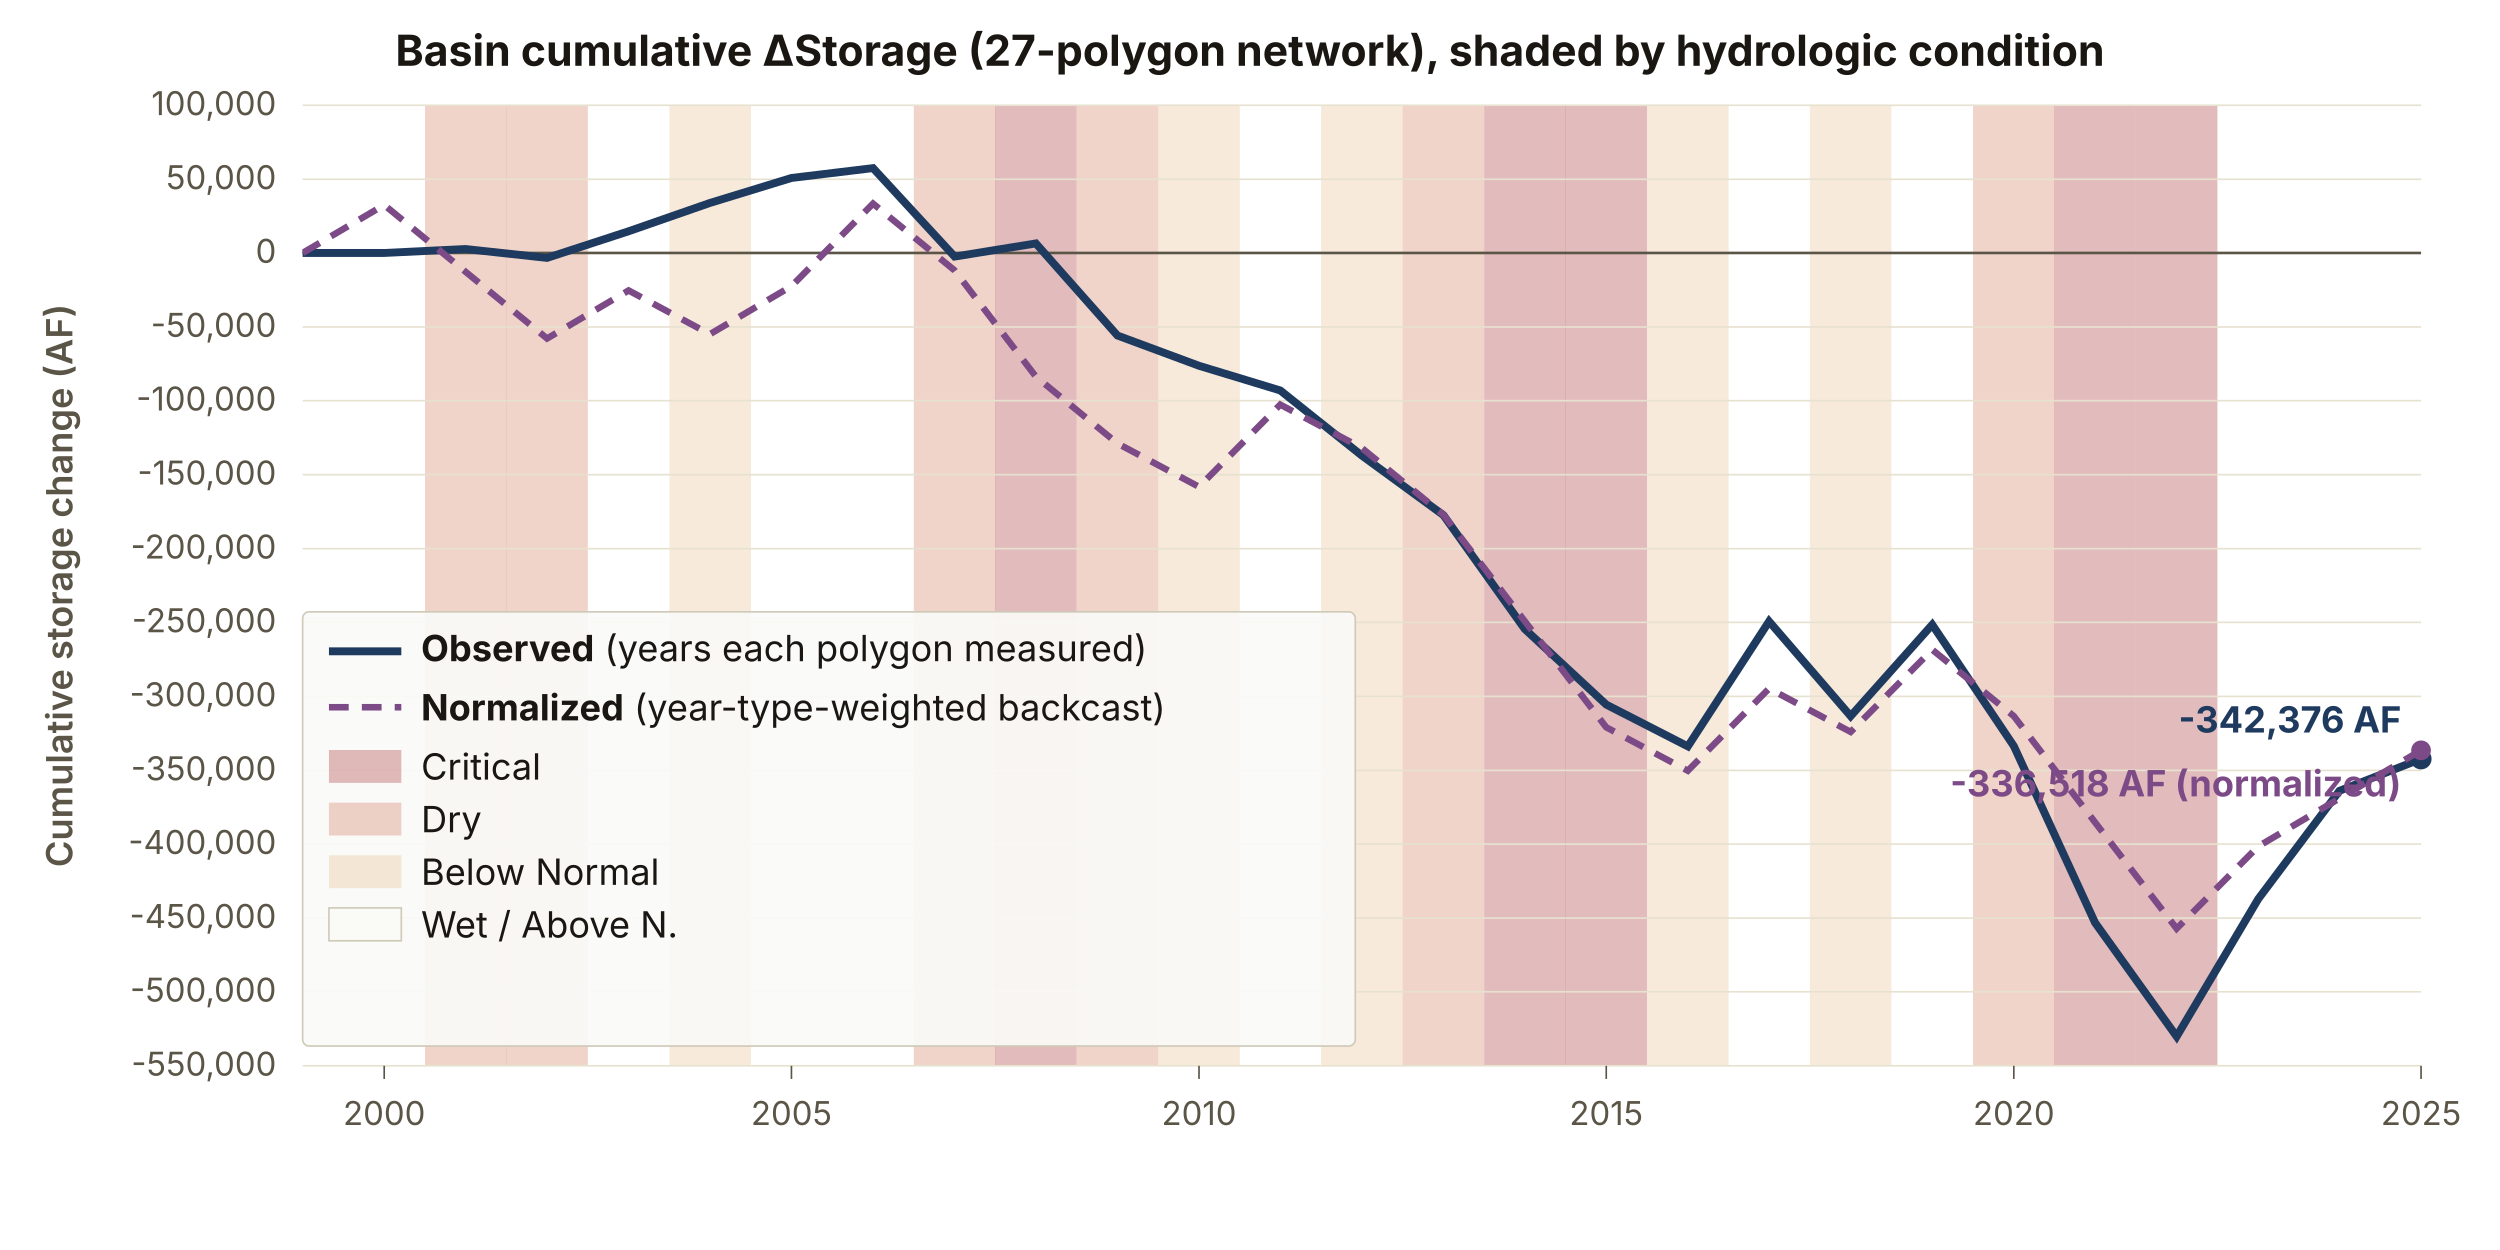
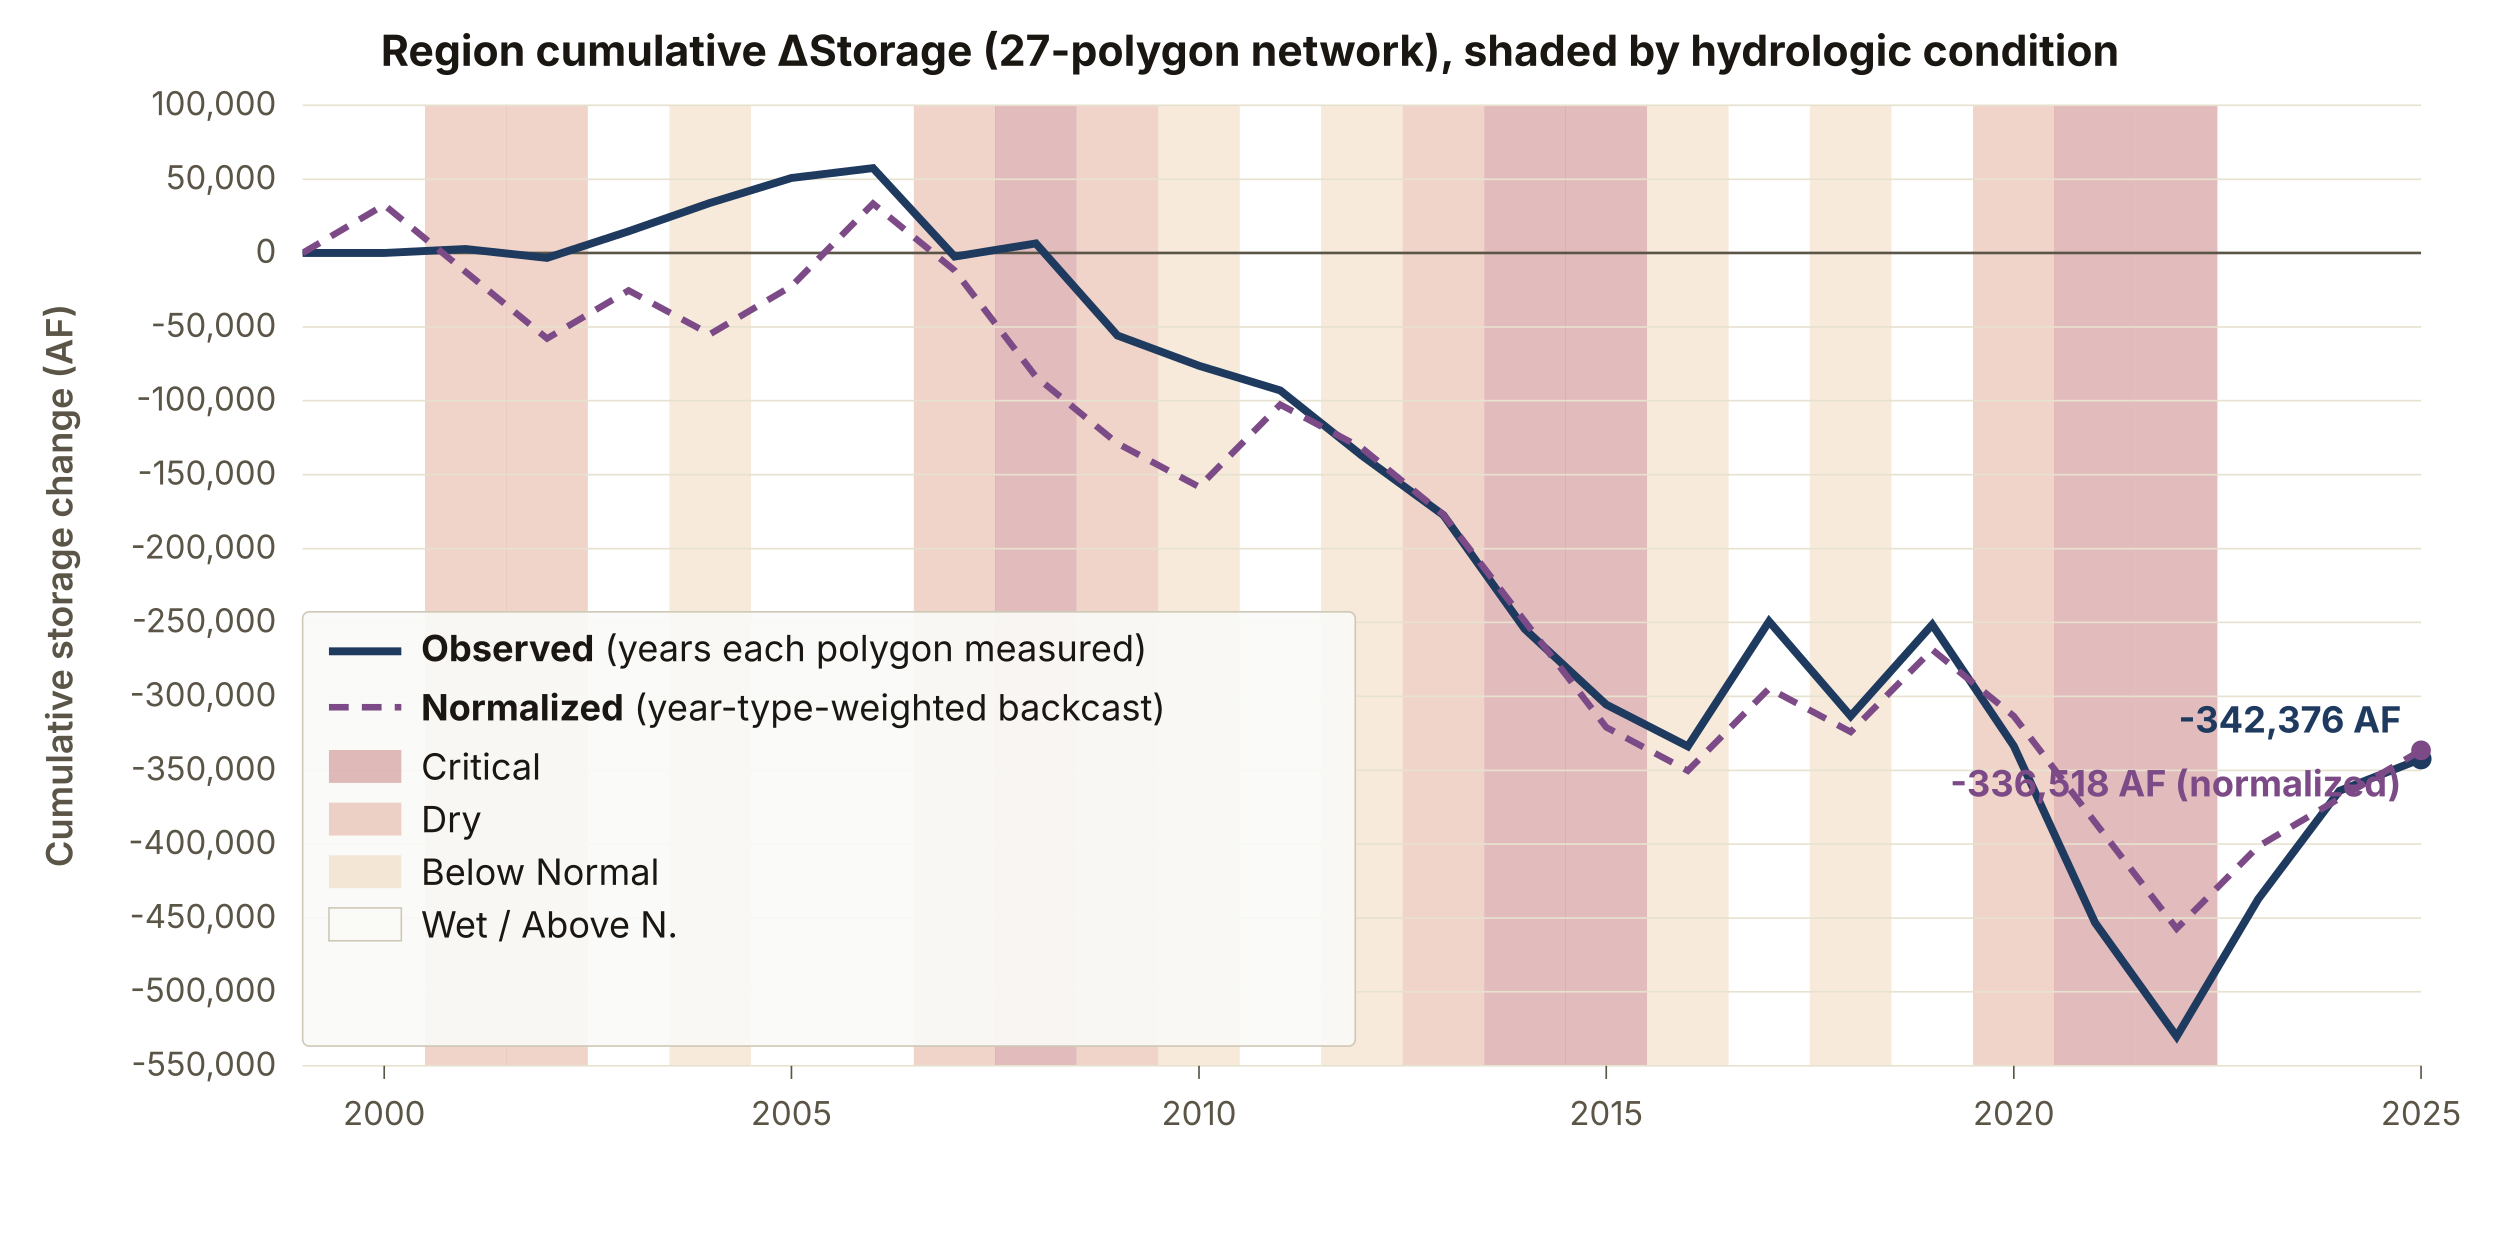
<svg xmlns="http://www.w3.org/2000/svg" viewBox="0 0 760 380" style="background:#fafaf7;font-family:'Inter',ui-sans-serif,system-ui;width:100%;height:auto;display:block;">
  <defs>
    <clipPath id="ts-clip">
      <rect x="92" y="32" width="644" height="292" />
    </clipPath>
  </defs>
-   <text x="380.0" y="20" text-anchor="middle" font-size="13" font-weight="700" fill="#1a1612">Basin cumulative ΔStorage (27-polygon network), shaded by hydrologic condition</text>
+   <text x="380.0" y="20" text-anchor="middle" font-size="13" font-weight="700" fill="#1a1612">Region cumulative ΔStorage (27-polygon network), shaded by hydrologic condition</text>
  <rect x="129.2" y="32" width="24.8" height="292" fill="#c75a35" fill-opacity="0.26" />
  <rect x="153.9" y="32" width="24.8" height="292" fill="#c75a35" fill-opacity="0.26" />
  <rect x="203.5" y="32" width="24.8" height="292" fill="#d99a4f" fill-opacity="0.2" />
  <rect x="277.8" y="32" width="24.8" height="292" fill="#c75a35" fill-opacity="0.26" />
  <rect x="302.5" y="32" width="24.8" height="292" fill="#a32d2d" fill-opacity="0.32" />
  <rect x="327.3" y="32" width="24.8" height="292" fill="#c75a35" fill-opacity="0.26" />
  <rect x="352.1" y="32" width="24.8" height="292" fill="#d99a4f" fill-opacity="0.2" />
  <rect x="401.6" y="32" width="24.8" height="292" fill="#d99a4f" fill-opacity="0.2" />
  <rect x="426.4" y="32" width="24.8" height="292" fill="#c75a35" fill-opacity="0.26" />
  <rect x="451.2" y="32" width="24.8" height="292" fill="#a32d2d" fill-opacity="0.32" />
  <rect x="475.9" y="32" width="24.8" height="292" fill="#a32d2d" fill-opacity="0.32" />
  <rect x="500.7" y="32" width="24.8" height="292" fill="#d99a4f" fill-opacity="0.2" />
  <rect x="550.2" y="32" width="24.8" height="292" fill="#d99a4f" fill-opacity="0.2" />
  <rect x="599.8" y="32" width="24.8" height="292" fill="#c75a35" fill-opacity="0.26" />
  <rect x="624.5" y="32" width="24.8" height="292" fill="#a32d2d" fill-opacity="0.32" />
  <rect x="649.3" y="32" width="24.8" height="292" fill="#a32d2d" fill-opacity="0.32" />
  <line x1="92" y1="324.0" x2="736" y2="324.0" stroke="#e7e1cf" stroke-width="0.5" />
  <text x="84" y="327.0" text-anchor="end" font-size="10" fill="#5b5547">-550,000</text>
  <line x1="92" y1="301.5" x2="736" y2="301.5" stroke="#e7e1cf" stroke-width="0.5" />
  <text x="84" y="304.5" text-anchor="end" font-size="10" fill="#5b5547">-500,000</text>
  <line x1="92" y1="279.1" x2="736" y2="279.1" stroke="#e7e1cf" stroke-width="0.5" />
  <text x="84" y="282.1" text-anchor="end" font-size="10" fill="#5b5547">-450,000</text>
  <line x1="92" y1="256.6" x2="736" y2="256.6" stroke="#e7e1cf" stroke-width="0.5" />
  <text x="84" y="259.6" text-anchor="end" font-size="10" fill="#5b5547">-400,000</text>
  <line x1="92" y1="234.2" x2="736" y2="234.2" stroke="#e7e1cf" stroke-width="0.5" />
  <text x="84" y="237.2" text-anchor="end" font-size="10" fill="#5b5547">-350,000</text>
  <line x1="92" y1="211.7" x2="736" y2="211.7" stroke="#e7e1cf" stroke-width="0.5" />
  <text x="84" y="214.7" text-anchor="end" font-size="10" fill="#5b5547">-300,000</text>
  <line x1="92" y1="189.2" x2="736" y2="189.2" stroke="#e7e1cf" stroke-width="0.5" />
  <text x="84" y="192.2" text-anchor="end" font-size="10" fill="#5b5547">-250,000</text>
  <line x1="92" y1="166.8" x2="736" y2="166.8" stroke="#e7e1cf" stroke-width="0.5" />
  <text x="84" y="169.8" text-anchor="end" font-size="10" fill="#5b5547">-200,000</text>
  <line x1="92" y1="144.3" x2="736" y2="144.3" stroke="#e7e1cf" stroke-width="0.5" />
  <text x="84" y="147.3" text-anchor="end" font-size="10" fill="#5b5547">-150,000</text>
  <line x1="92" y1="121.8" x2="736" y2="121.8" stroke="#e7e1cf" stroke-width="0.5" />
  <text x="84" y="124.8" text-anchor="end" font-size="10" fill="#5b5547">-100,000</text>
  <line x1="92" y1="99.4" x2="736" y2="99.4" stroke="#e7e1cf" stroke-width="0.5" />
  <text x="84" y="102.4" text-anchor="end" font-size="10" fill="#5b5547">-50,000</text>
  <line x1="92" y1="76.9" x2="736" y2="76.9" stroke="#e7e1cf" stroke-width="0.5" />
  <text x="84" y="79.9" text-anchor="end" font-size="10" fill="#5b5547">0</text>
  <line x1="92" y1="54.5" x2="736" y2="54.5" stroke="#e7e1cf" stroke-width="0.5" />
  <text x="84" y="57.5" text-anchor="end" font-size="10" fill="#5b5547">50,000</text>
  <line x1="92" y1="32.0" x2="736" y2="32.0" stroke="#e7e1cf" stroke-width="0.5" />
  <text x="84" y="35.0" text-anchor="end" font-size="10" fill="#5b5547">100,000</text>
  <line x1="92" y1="76.9" x2="736" y2="76.9" stroke="#5b5547" stroke-width="0.8" />
  <line x1="116.8" y1="324" x2="116.8" y2="328" stroke="#5b5547" stroke-width="0.5" />
  <text x="116.8" y="342" text-anchor="middle" font-size="10" fill="#5b5547">2000</text>
  <line x1="240.6" y1="324" x2="240.6" y2="328" stroke="#5b5547" stroke-width="0.5" />
  <text x="240.6" y="342" text-anchor="middle" font-size="10" fill="#5b5547">2005</text>
  <line x1="364.5" y1="324" x2="364.5" y2="328" stroke="#5b5547" stroke-width="0.5" />
  <text x="364.5" y="342" text-anchor="middle" font-size="10" fill="#5b5547">2010</text>
  <line x1="488.3" y1="324" x2="488.3" y2="328" stroke="#5b5547" stroke-width="0.5" />
  <text x="488.3" y="342" text-anchor="middle" font-size="10" fill="#5b5547">2015</text>
  <line x1="612.2" y1="324" x2="612.2" y2="328" stroke="#5b5547" stroke-width="0.5" />
  <text x="612.2" y="342" text-anchor="middle" font-size="10" fill="#5b5547">2020</text>
  <line x1="736.0" y1="324" x2="736.0" y2="328" stroke="#5b5547" stroke-width="0.5" />
  <text x="736.0" y="342" text-anchor="middle" font-size="10" fill="#5b5547">2025</text>
  <text x="22" y="178.0" transform="rotate(-90,22,178.0)" text-anchor="middle" font-size="11" fill="#5b5547" font-weight="600">Cumulative storage change (AF)</text>
  <polyline points="92.0,76.9 116.8,76.9 141.5,75.7 166.3,78.4 191.1,70.3 215.8,61.7 240.6,54.1 265.4,51.1 290.2,78.0 314.9,74.0 339.7,102.0 364.5,111.2 389.2,118.7 414.0,138.5 438.8,156.6 463.5,191.2 488.3,214.2 513.1,226.9 537.8,188.9 562.6,217.7 587.4,189.9 612.2,226.8 636.9,280.5 661.7,315.1 686.5,273.3 711.2,240.4 736.0,230.7" fill="none" stroke="#1f3a5f" stroke-width="2.4" clip-path="url(#ts-clip)" />
  <circle cx="736.0" cy="230.7" r="3.2" fill="#1f3a5f" />
  <text x="730.0" y="222.7" text-anchor="end" font-size="11" font-weight="700" fill="#1f3a5f">-342,376 AF</text>
  <polyline points="92.0,76.9 116.8,62.3 141.5,82.6 166.3,102.9 191.1,88.3 215.8,101.6 240.6,87.0 265.4,61.9 290.2,82.2 314.9,114.5 339.7,134.8 364.5,148.0 389.2,123.0 414.0,136.2 438.8,156.5 463.5,188.8 488.3,221.1 513.1,234.3 537.8,209.3 562.6,222.5 587.4,197.5 612.2,217.7 636.9,250.0 661.7,282.3 686.5,257.3 711.2,242.7 736.0,228.1" fill="none" stroke="#7c4a86" stroke-width="2.0" stroke-dasharray="6,4" clip-path="url(#ts-clip)" />
  <circle cx="736.0" cy="228.1" r="3.0" fill="#7c4a86" />
  <text x="730.0" y="242.1" text-anchor="end" font-size="11" font-weight="700" fill="#7c4a86">-336,518 AF (normalized)</text>
  <g transform="translate(100,208)">
    <rect x="-8" y="-22" width="320" height="132" fill="#fafaf7" fill-opacity="0.92" stroke="#cfc9b8" stroke-width="0.5" rx="2" />
    <line x1="0" y1="-10" x2="22" y2="-10" stroke="#1f3a5f" stroke-width="2.4" />
    <text x="28" y="-7" font-size="11" fill="#1a1612">
      <tspan font-weight="700">Observed</tspan> (years each polygon measured)</text>
    <line x1="0" y1="7" x2="22" y2="7" stroke="#7c4a86" stroke-width="2.0" stroke-dasharray="6,4" />
    <text x="28" y="11" font-size="11" fill="#1a1612">
      <tspan font-weight="700">Normalized</tspan> (year-type-weighted backcast)</text>
    <rect x="0" y="20" width="22" height="10" fill="#a32d2d" fill-opacity="0.32" />
    <text x="28" y="29" font-size="11" fill="#1a1612">Critical</text>
    <rect x="0" y="36" width="22" height="10" fill="#c75a35" fill-opacity="0.26" />
    <text x="28" y="45" font-size="11" fill="#1a1612">Dry</text>
    <rect x="0" y="52" width="22" height="10" fill="#d99a4f" fill-opacity="0.2" />
    <text x="28" y="61" font-size="11" fill="#1a1612">Below Normal</text>
    <rect x="0" y="68" width="22" height="10" fill="#fafaf7" stroke="#cfc9b8" stroke-width="0.5" />
    <text x="28" y="77" font-size="11" fill="#1a1612">Wet / Above N.</text>
  </g>
</svg>
